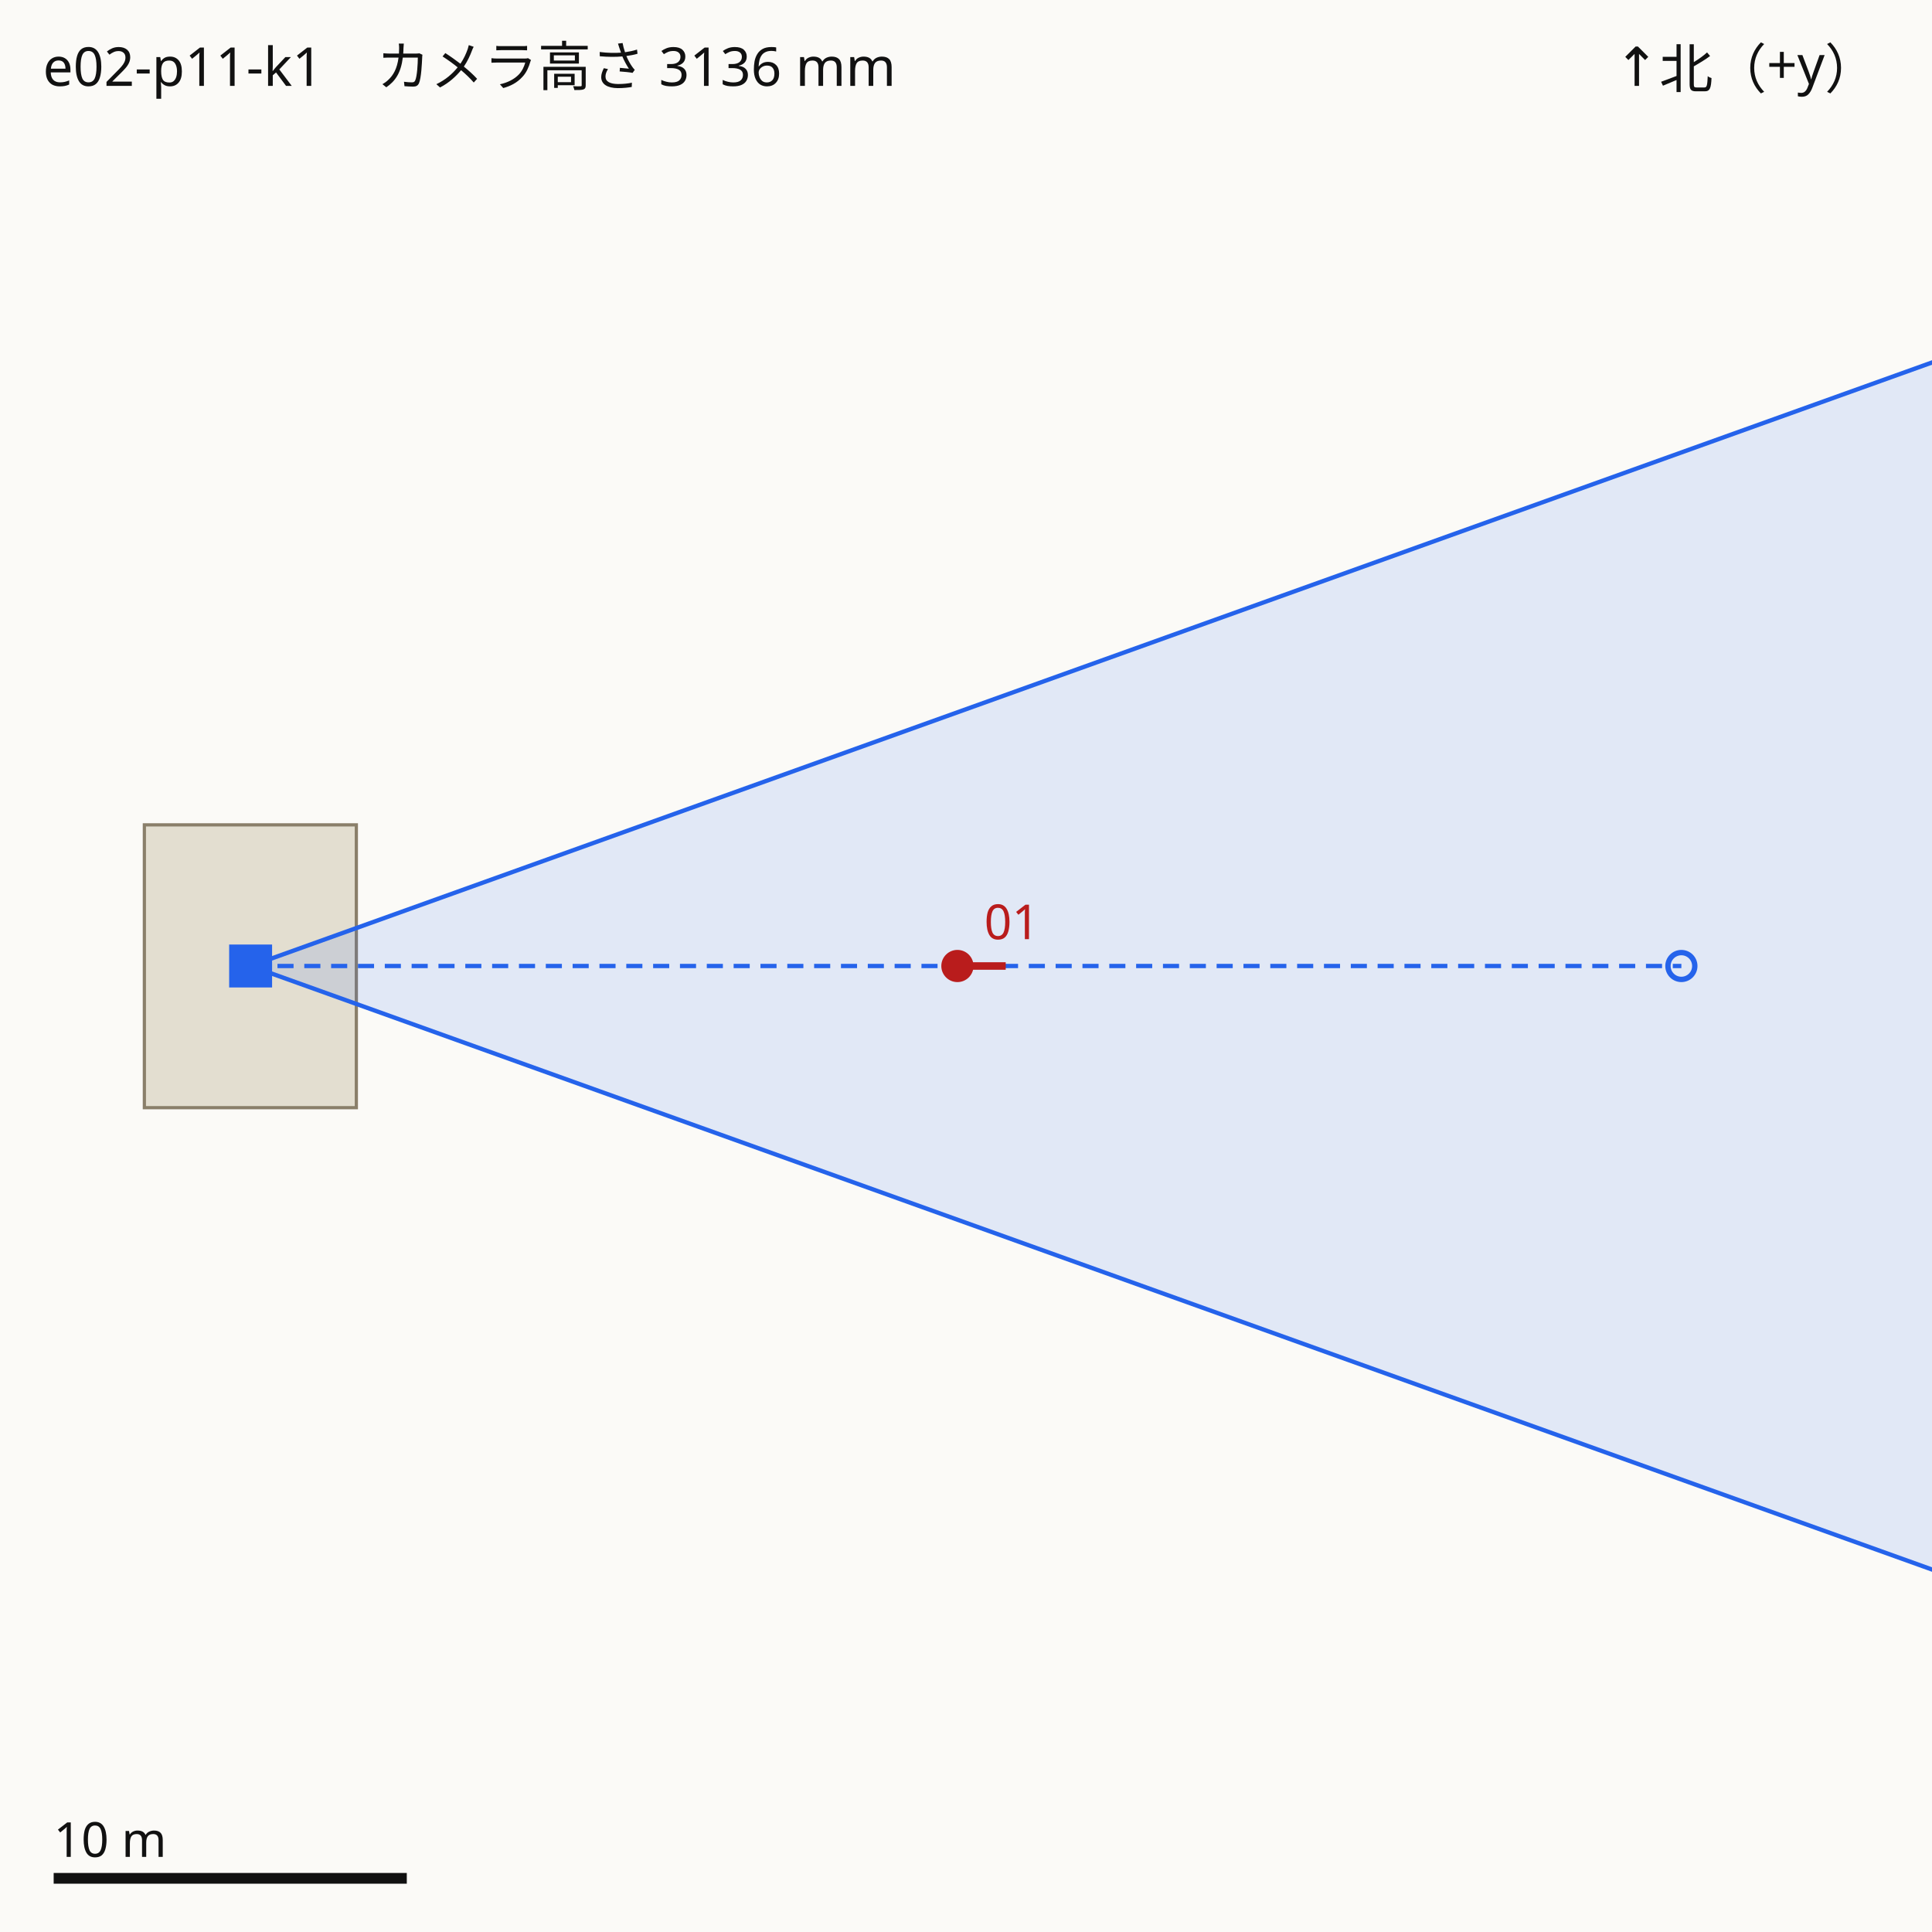
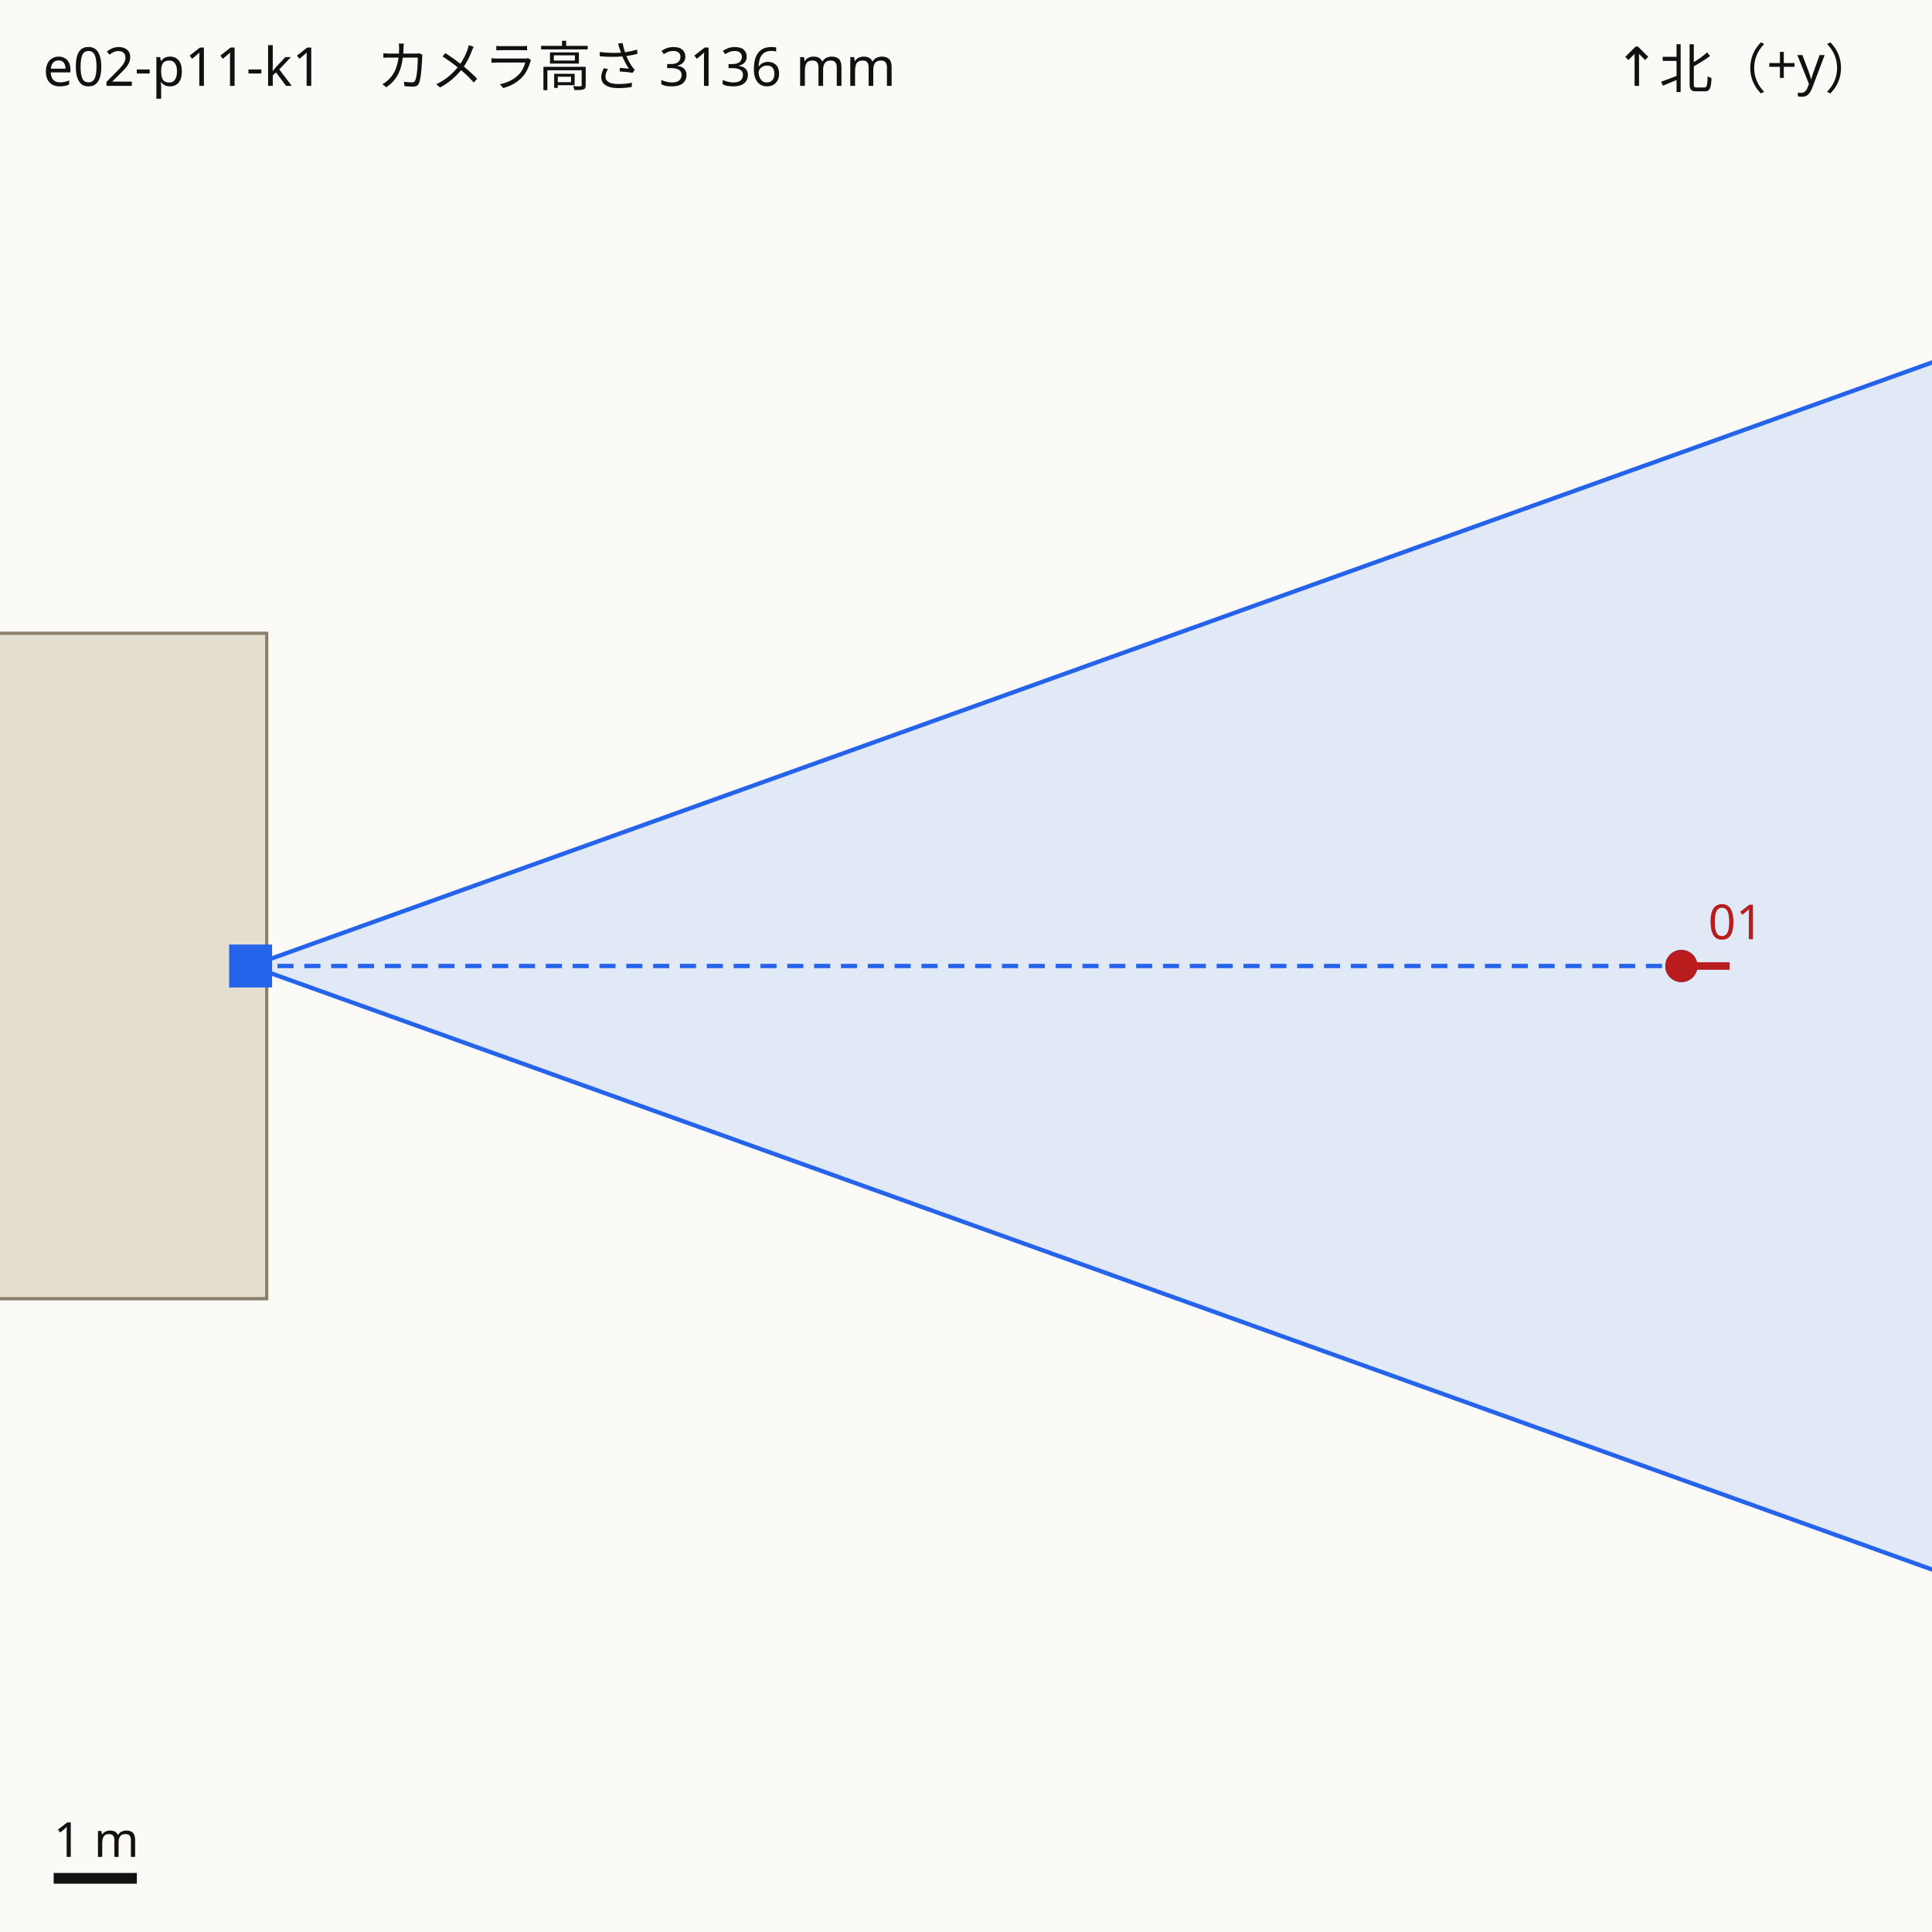
<svg xmlns="http://www.w3.org/2000/svg" viewBox="0 0 360 360" width="360" height="360" font-family="IPAGothic, sans-serif">
  <rect width="360" height="360" fill="#fbfaf7" />
-   <rect x="26.9" y="153.7" width="39.5" height="52.7" fill="#cfc6b0" fill-opacity="0.55" stroke="#8a7f6a" stroke-width="0.6" />
+   <rect x="-43.3" y="118.0" width="93.0" height="124.0" fill="#cfc6b0" fill-opacity="0.55" stroke="#8a7f6a" stroke-width="0.6" />
  <path d="M46.7,180.0 L360.4,67.4 L360.4,292.6 Z" fill="#2563eb" fill-opacity="0.12" stroke="#2563eb" stroke-width="0.8" />
  <line x1="46.7" y1="180.0" x2="313.3" y2="180.0" stroke="#2563eb" stroke-dasharray="3 2" stroke-width="0.8" />
  <circle cx="313.3" cy="180.0" r="2.5" fill="none" stroke="#2563eb" />
  <rect x="42.7" y="176.0" width="8" height="8" fill="#2563eb" />
-   <circle cx="178.4" cy="180.0" r="3" fill="#b91c1c" />
-   <line x1="178.4" y1="180.0" x2="187.4" y2="180.0" stroke="#b91c1c" stroke-width="1.4" />
-   <text x="183.4" y="175.0" font-size="9" fill="#b91c1c">01</text>
-   <line x1="10" y1="350" x2="75.8" y2="350" stroke="#111" stroke-width="2" />
-   <text x="10" y="346" font-size="9" fill="#111">10 m</text>
+   <circle cx="313.3" cy="180.0" r="3" fill="#b91c1c" />
+   <line x1="313.3" y1="180.0" x2="322.3" y2="180.0" stroke="#b91c1c" stroke-width="1.4" />
+   <text x="318.3" y="175.0" font-size="9" fill="#b91c1c">01</text>
+   <line x1="10" y1="350" x2="25.5" y2="350" stroke="#111" stroke-width="2" />
+   <text x="10" y="346" font-size="9" fill="#111">1 m</text>
  <text x="8" y="16" font-size="10" fill="#111">e02-p11-k1　カメラ高さ 3136 mm</text>
  <text x="350" y="16" font-size="10" text-anchor="end" fill="#111">↑北（+y）</text>
</svg>
